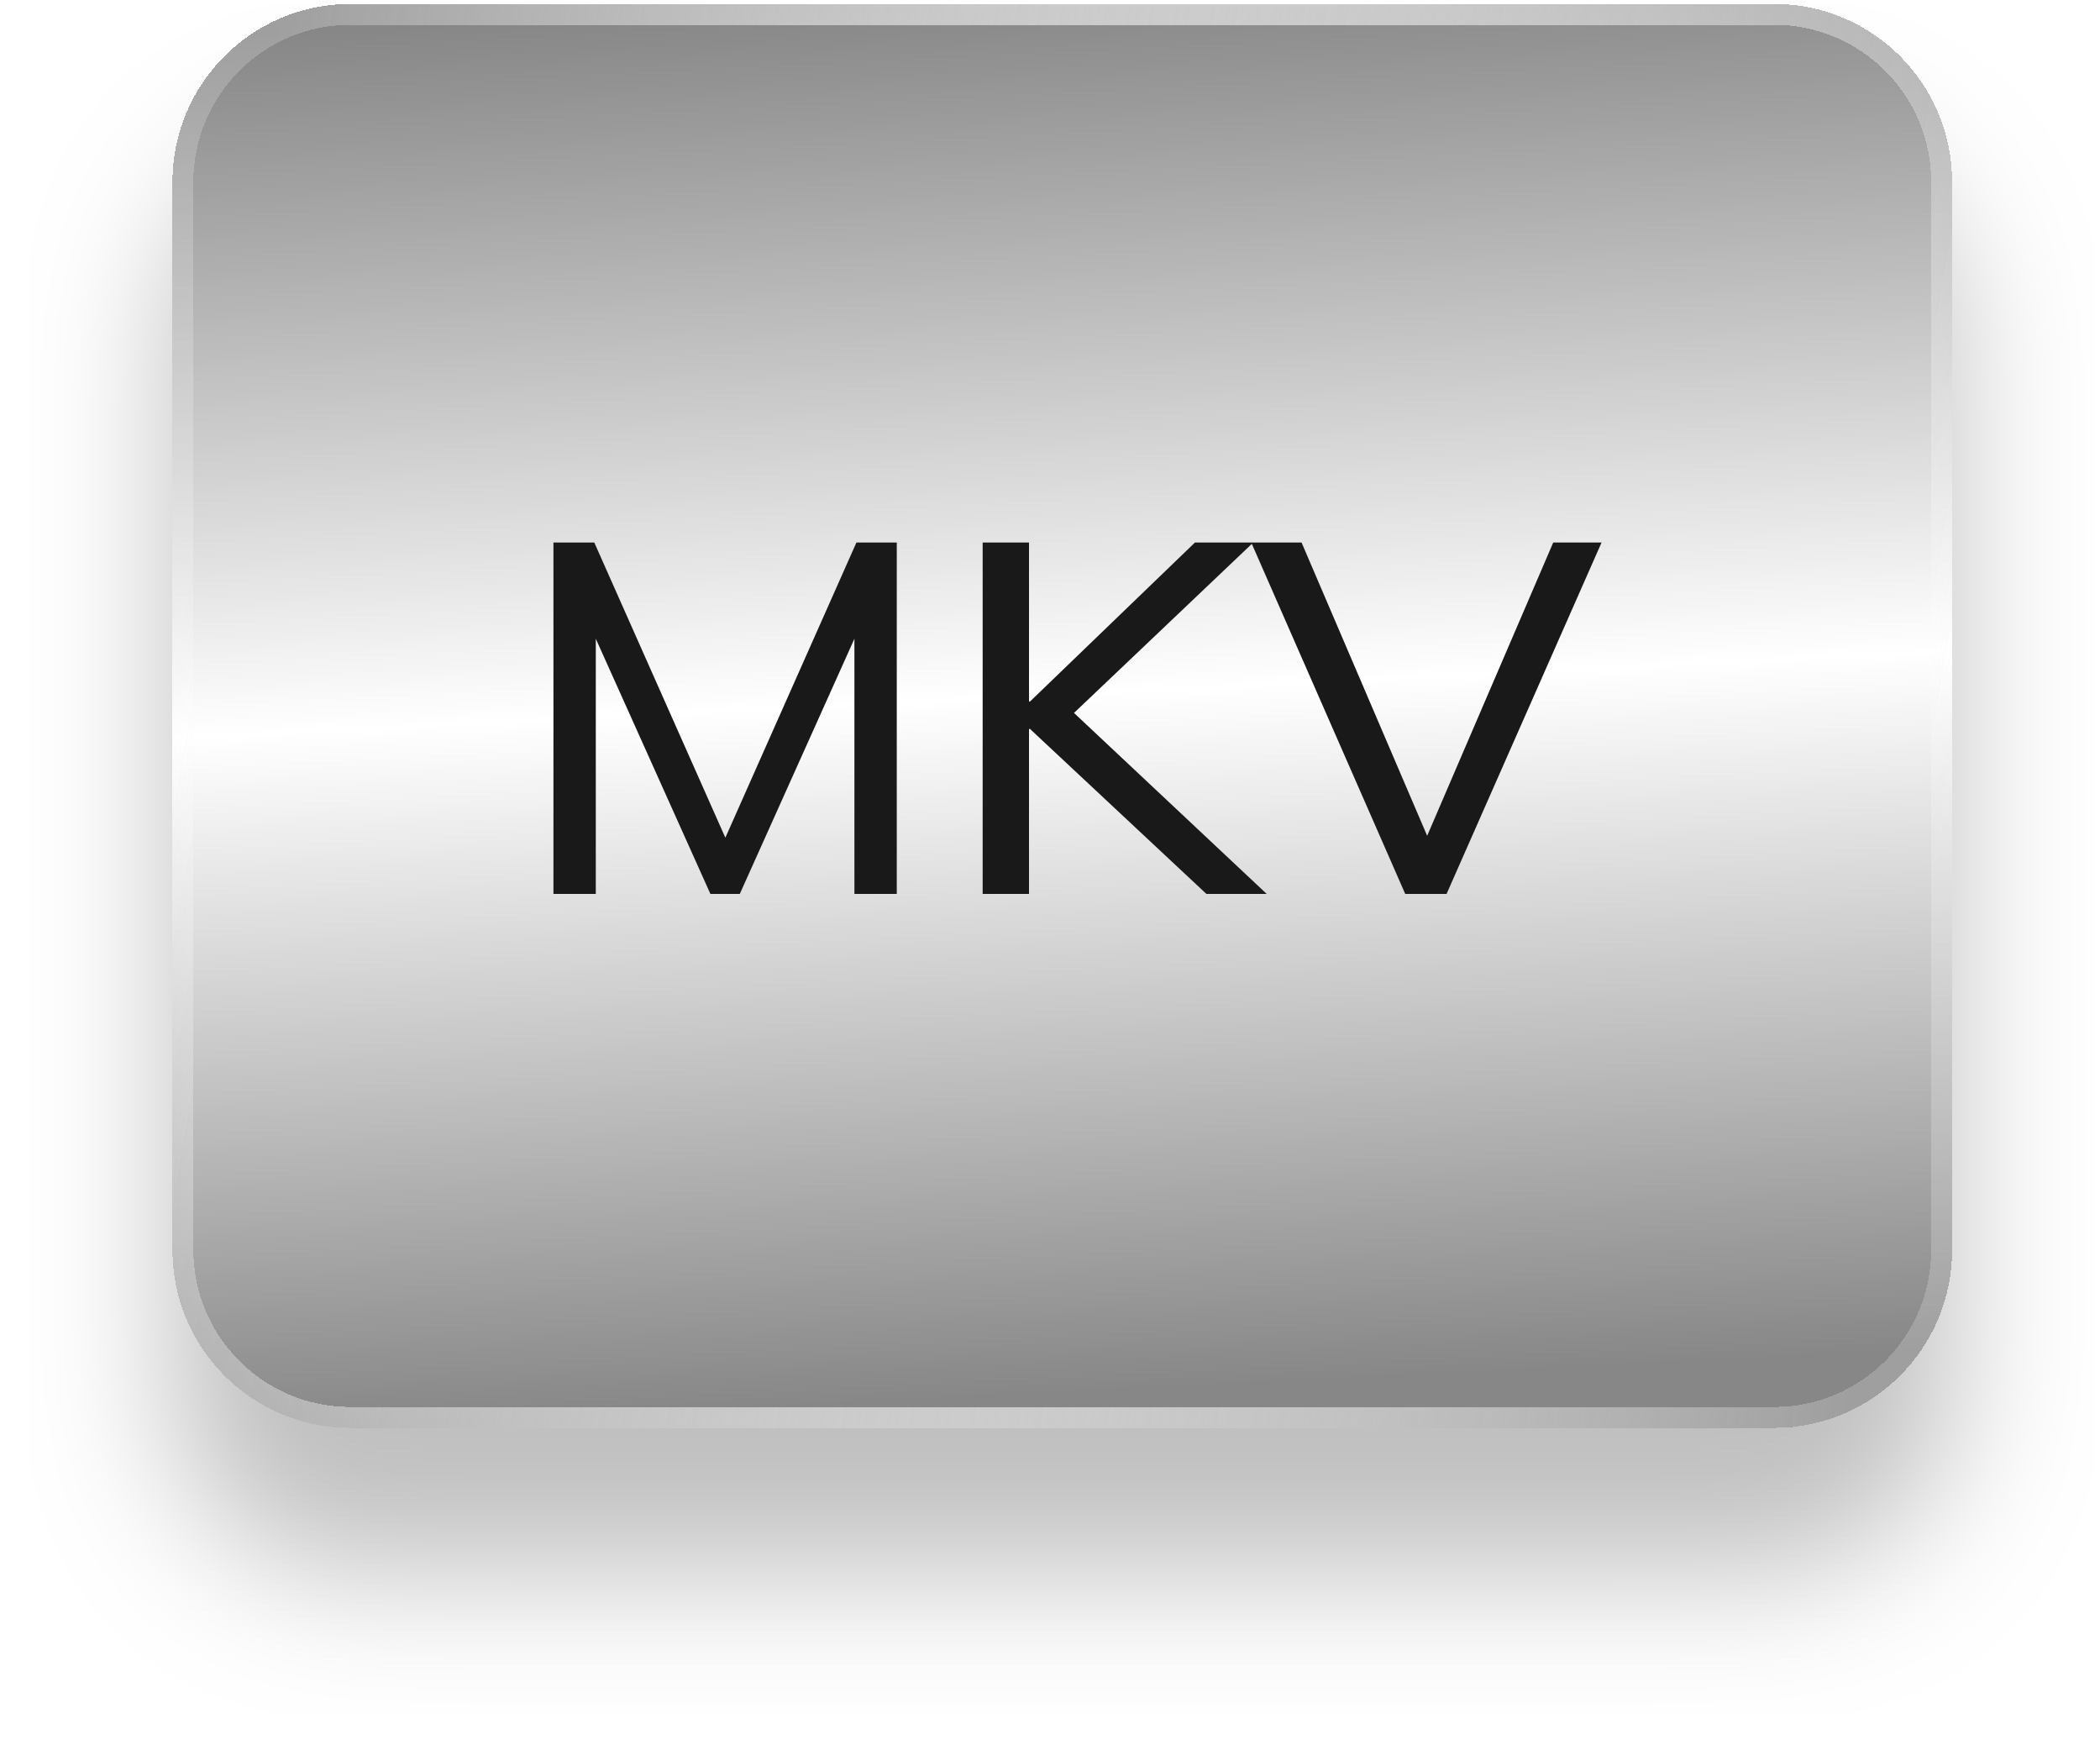
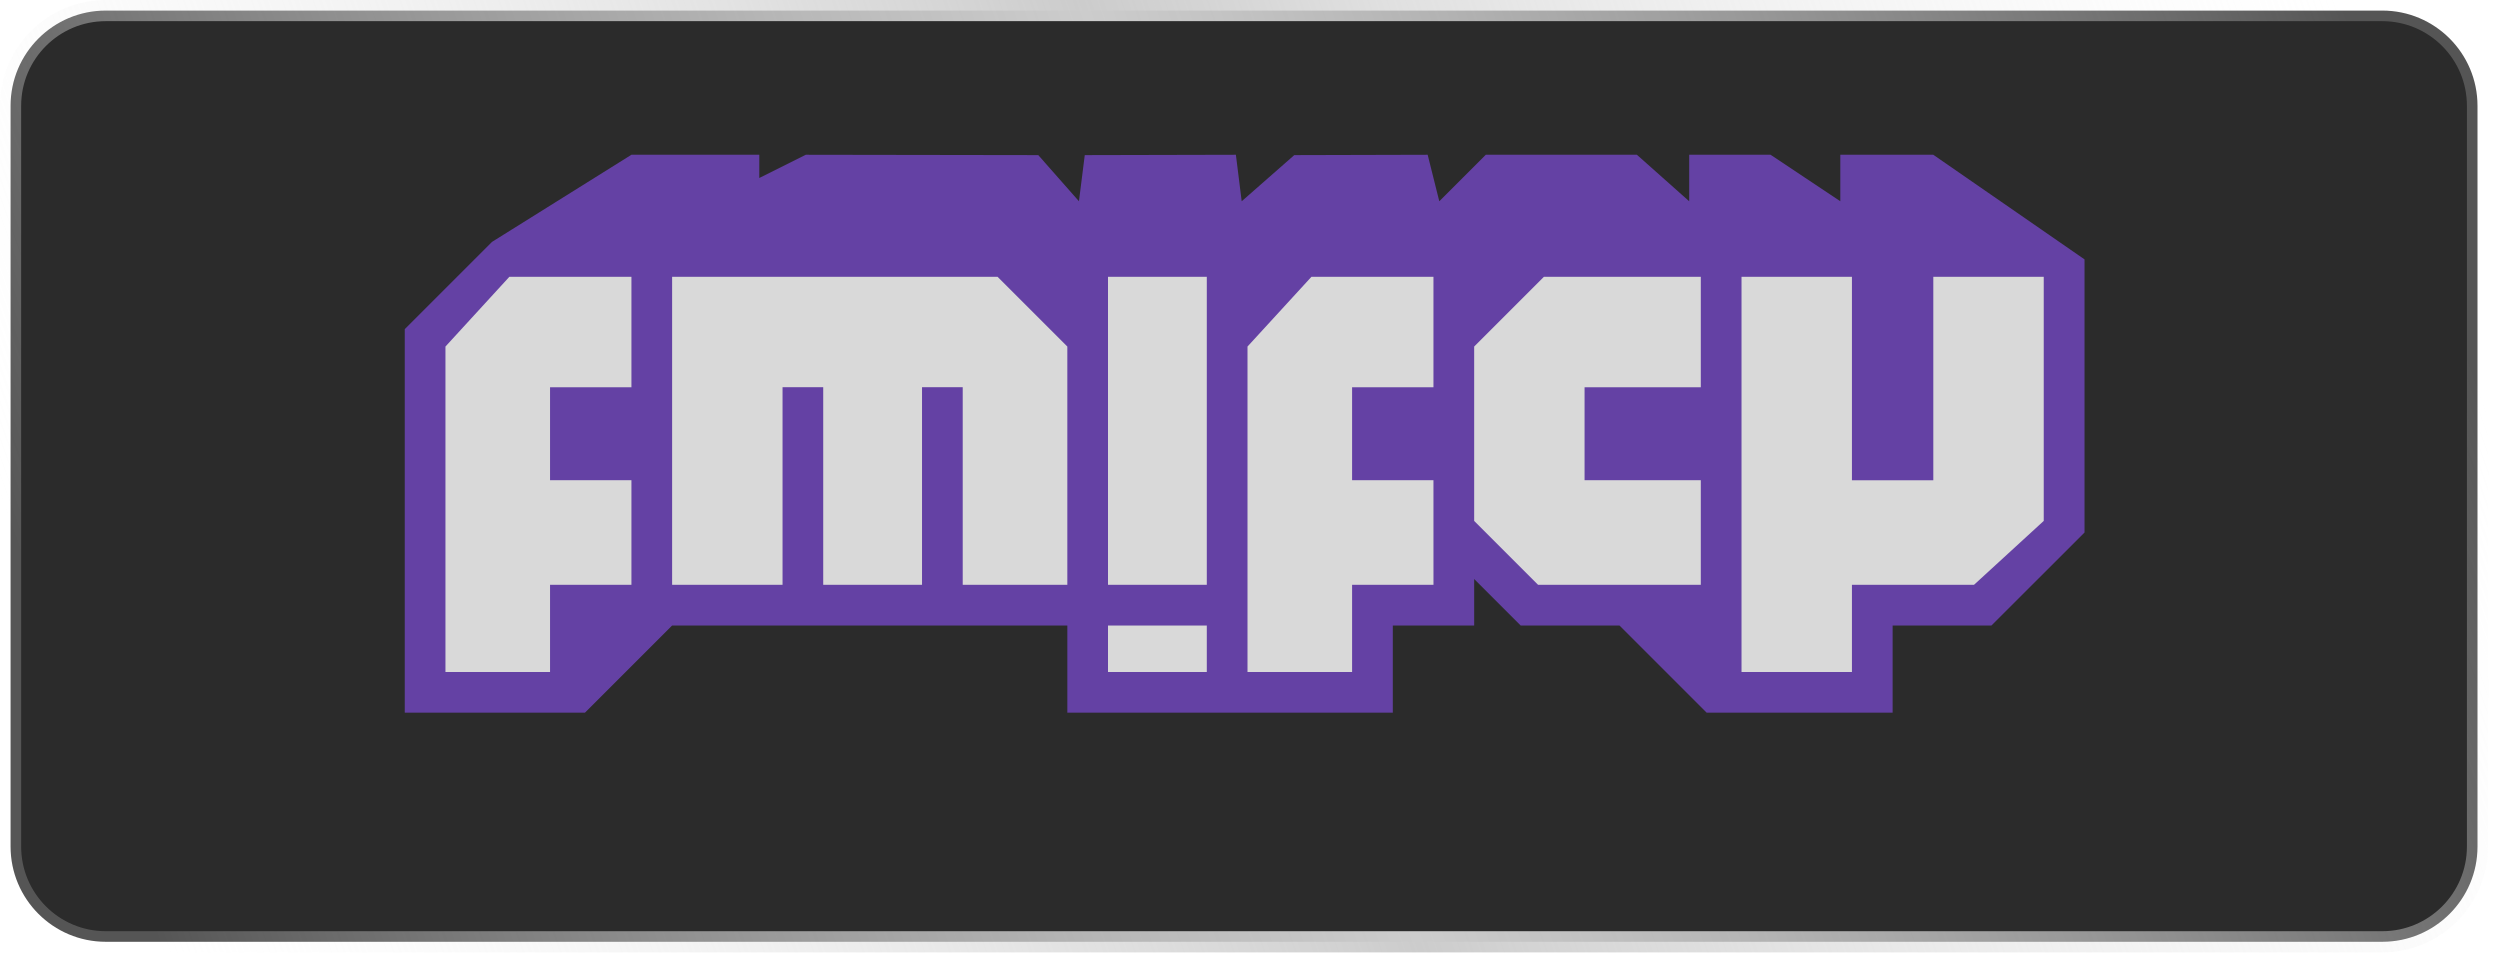
- <svg xmlns="http://www.w3.org/2000/svg" width="59" height="49" viewBox="0 0 59 49" fill="none">
-   <g filter="url(#filter0_d_1_69)">
-     <rect x="4.845" y="0.11" width="50" height="40" rx="5" fill="url(#paint0_linear_1_69)" fill-opacity="0.8" shape-rendering="crispEdges" />
-     <rect x="5.139" y="0.404" width="49.412" height="39.412" rx="4.706" stroke="url(#paint1_linear_1_69)" stroke-width="0.588" shape-rendering="crispEdges" />
-     <path d="M15.549 25.11V15.24H16.697L20.589 24.004H20.169L24.061 15.24H25.195V25.11H24.005V16.976H24.439L20.785 25.11H19.959L16.305 16.976H16.739V25.11H15.549ZM27.608 25.11V15.24H28.91V19.706H28.938L33.572 15.24H35.21L29.834 20.35L29.848 19.72L35.588 25.11H33.894L28.938 20.476H28.91V25.11H27.608ZM39.48 25.11L35.154 15.24H36.568L40.334 24.032H39.858L43.638 15.24H44.996L40.642 25.11H39.48Z" fill="#191919" />
-   </g>
+ <svg xmlns="http://www.w3.org/2000/svg" width="105" height="40" viewBox="0 0 105 40" fill="none">
+   <rect x="0.444" y="-0.444" width="103.611" height="39.111" rx="4" transform="matrix(1 0 0 -1 2.6491e-08 39.1111)" fill="#2B2B2B" />
+   <rect x="0.444" y="-0.444" width="103.611" height="39.111" rx="4" transform="matrix(1 0 0 -1 2.6491e-08 39.1111)" stroke="url(#paint0_linear_1314_584)" stroke-width="0.889" />
+   <path d="M17.166 14L21.166 10.5L87.166 11V22L83.666 25.5H79.416V29H71.166L69.166 25.5L61.666 24V26L57.666 25.5V29H52.666H46.166L44.666 25.5H35.166H28.166L23.666 29H17.666L17.166 14Z" fill="#D9D9D9" />
+   <path fill-rule="evenodd" clip-rule="evenodd" d="M87.55 22.366V10.894L81.198 6.5H77.293V8.453L74.364 6.5H70.946V8.453L68.749 6.5H62.403L60.45 8.453L59.962 6.5L54.359 6.515L52.151 8.453L51.907 6.5L45.56 6.515L45.316 8.453L43.608 6.515L33.843 6.5L31.89 7.476V6.5H26.52L20.662 10.161L17 13.823V29.933H24.567L28.229 26.271H44.828V29.933H58.498V26.271H61.915V24.318L63.868 26.271H68.018L71.68 29.933H79.49V26.271H83.641L87.55 22.366ZM26.52 24.563H23.102V28.225H18.709V14.555L21.393 11.626H26.52V16.264H23.102V20.169H26.52V24.563ZM44.828 24.563H40.434V16.263H38.725V24.563H34.575V16.263H32.867V24.563H28.229V11.626H41.898L44.828 14.555V24.563ZM50.686 24.563H46.536V11.626H50.686V24.563ZM50.686 28.225H46.536V26.272H50.686V28.225ZM60.206 24.563H56.788V28.225H52.395V14.555L55.08 11.626H60.205V16.264H56.788V20.169H60.205L60.206 24.563ZM71.434 24.563H64.6L61.915 21.878V14.555L64.844 11.626H71.434V16.264H66.552V20.169H71.434L71.434 24.563ZM85.837 21.878L82.907 24.563H77.781V28.225H73.144V11.626H77.781V20.17H81.199V11.626H85.837L85.837 21.878Z" fill="#6441A4" />
  <defs>
-     <filter id="filter0_d_1_69" x="0.845" y="0.11" width="58" height="48" filterUnits="userSpaceOnUse" color-interpolation-filters="sRGB">
-       <feFlood flood-opacity="0" result="BackgroundImageFix" />
-       <feColorMatrix in="SourceAlpha" type="matrix" values="0 0 0 0 0 0 0 0 0 0 0 0 0 0 0 0 0 0 127 0" result="hardAlpha" />
-       <feOffset dy="4" />
-       <feGaussianBlur stdDeviation="2" />
-       <feComposite in2="hardAlpha" operator="out" />
-       <feColorMatrix type="matrix" values="0 0 0 0 0 0 0 0 0 0 0 0 0 0 0 0 0 0 0.25 0" />
-       <feBlend mode="normal" in2="BackgroundImageFix" result="effect1_dropShadow_1_69" />
-       <feBlend mode="normal" in="SourceGraphic" in2="effect1_dropShadow_1_69" result="shape" />
-     </filter>
-     <linearGradient id="paint0_linear_1_69" x1="27.271" y1="39.256" x2="25.357" y2="0.101" gradientUnits="userSpaceOnUse">
-       <stop stop-color="#696969" />
-       <stop offset="0.5" stop-color="white" />
-       <stop offset="1" stop-color="#696969" />
-     </linearGradient>
-     <linearGradient id="paint1_linear_1_69" x1="4.845" y1="18.183" x2="54.068" y2="26.59" gradientUnits="userSpaceOnUse">
+     <linearGradient id="paint0_linear_1314_584" x1="2.39685e-06" y1="18.073" x2="93.908" y2="51.597" gradientUnits="userSpaceOnUse">
      <stop stop-color="white" stop-opacity="0.2" />
      <stop offset="0.5" stop-color="#CCCCCC" />
      <stop offset="1" stop-color="white" stop-opacity="0.2" />
    </linearGradient>
  </defs>
</svg>
